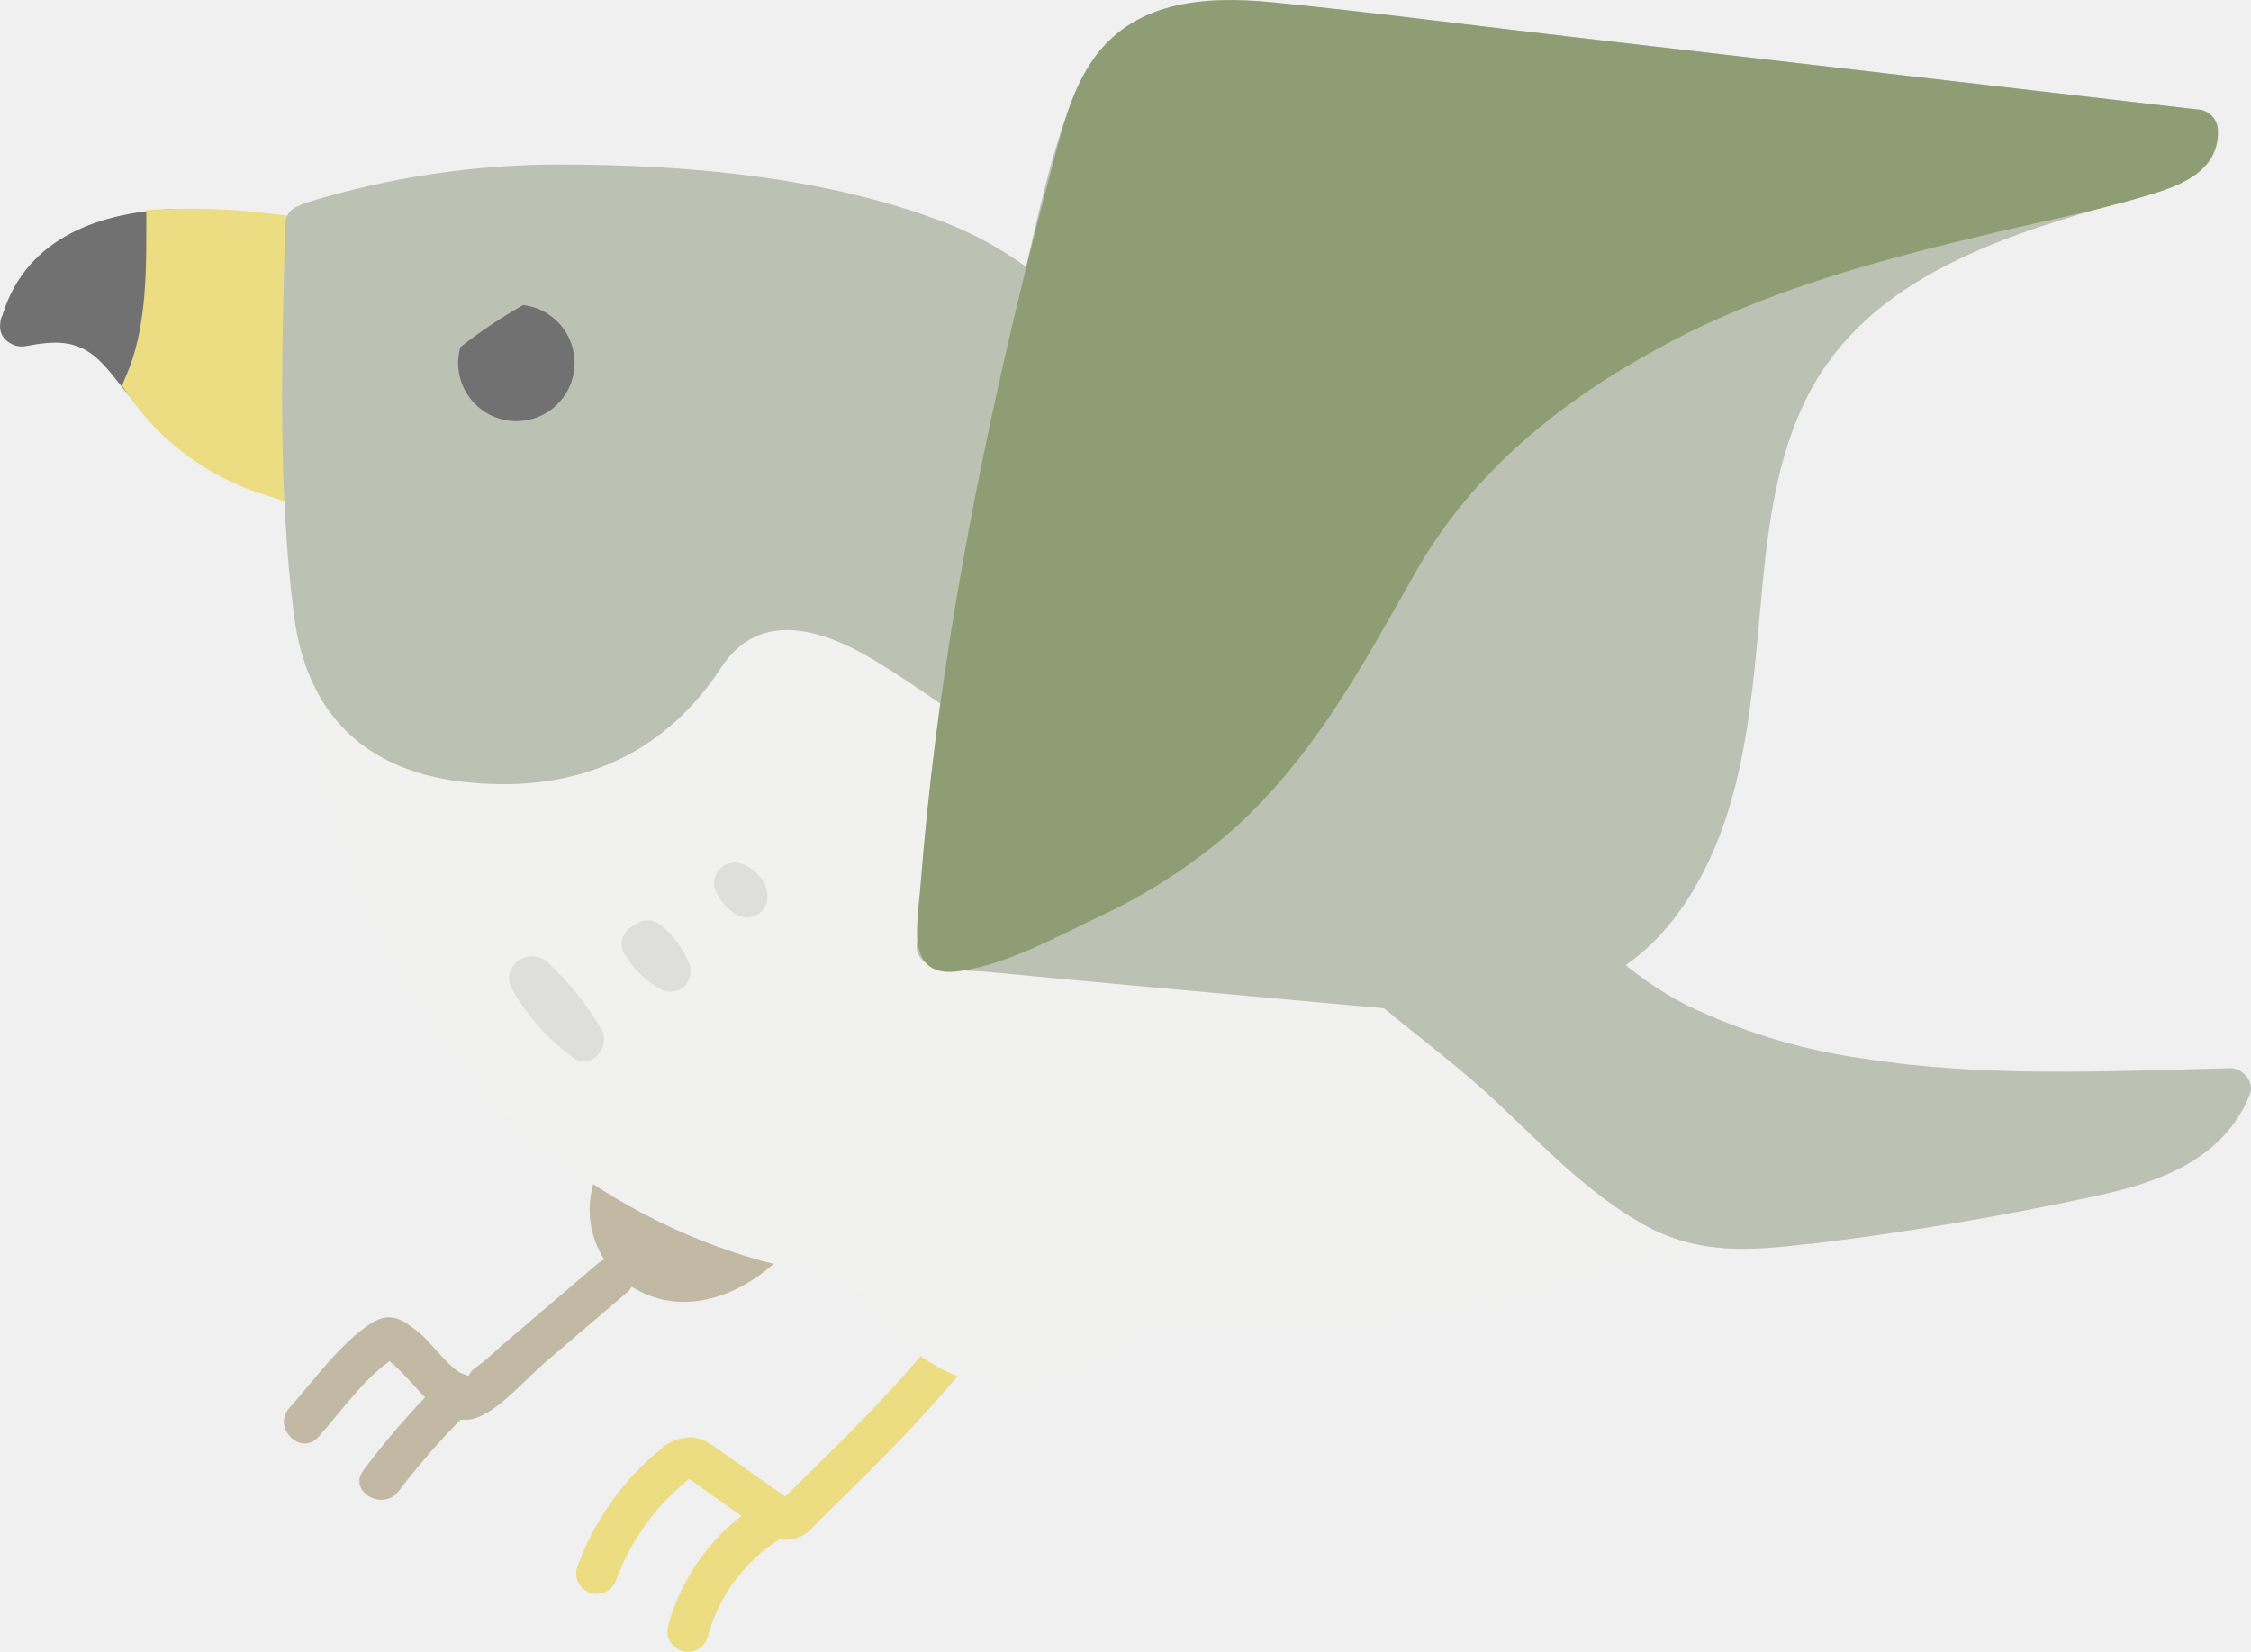
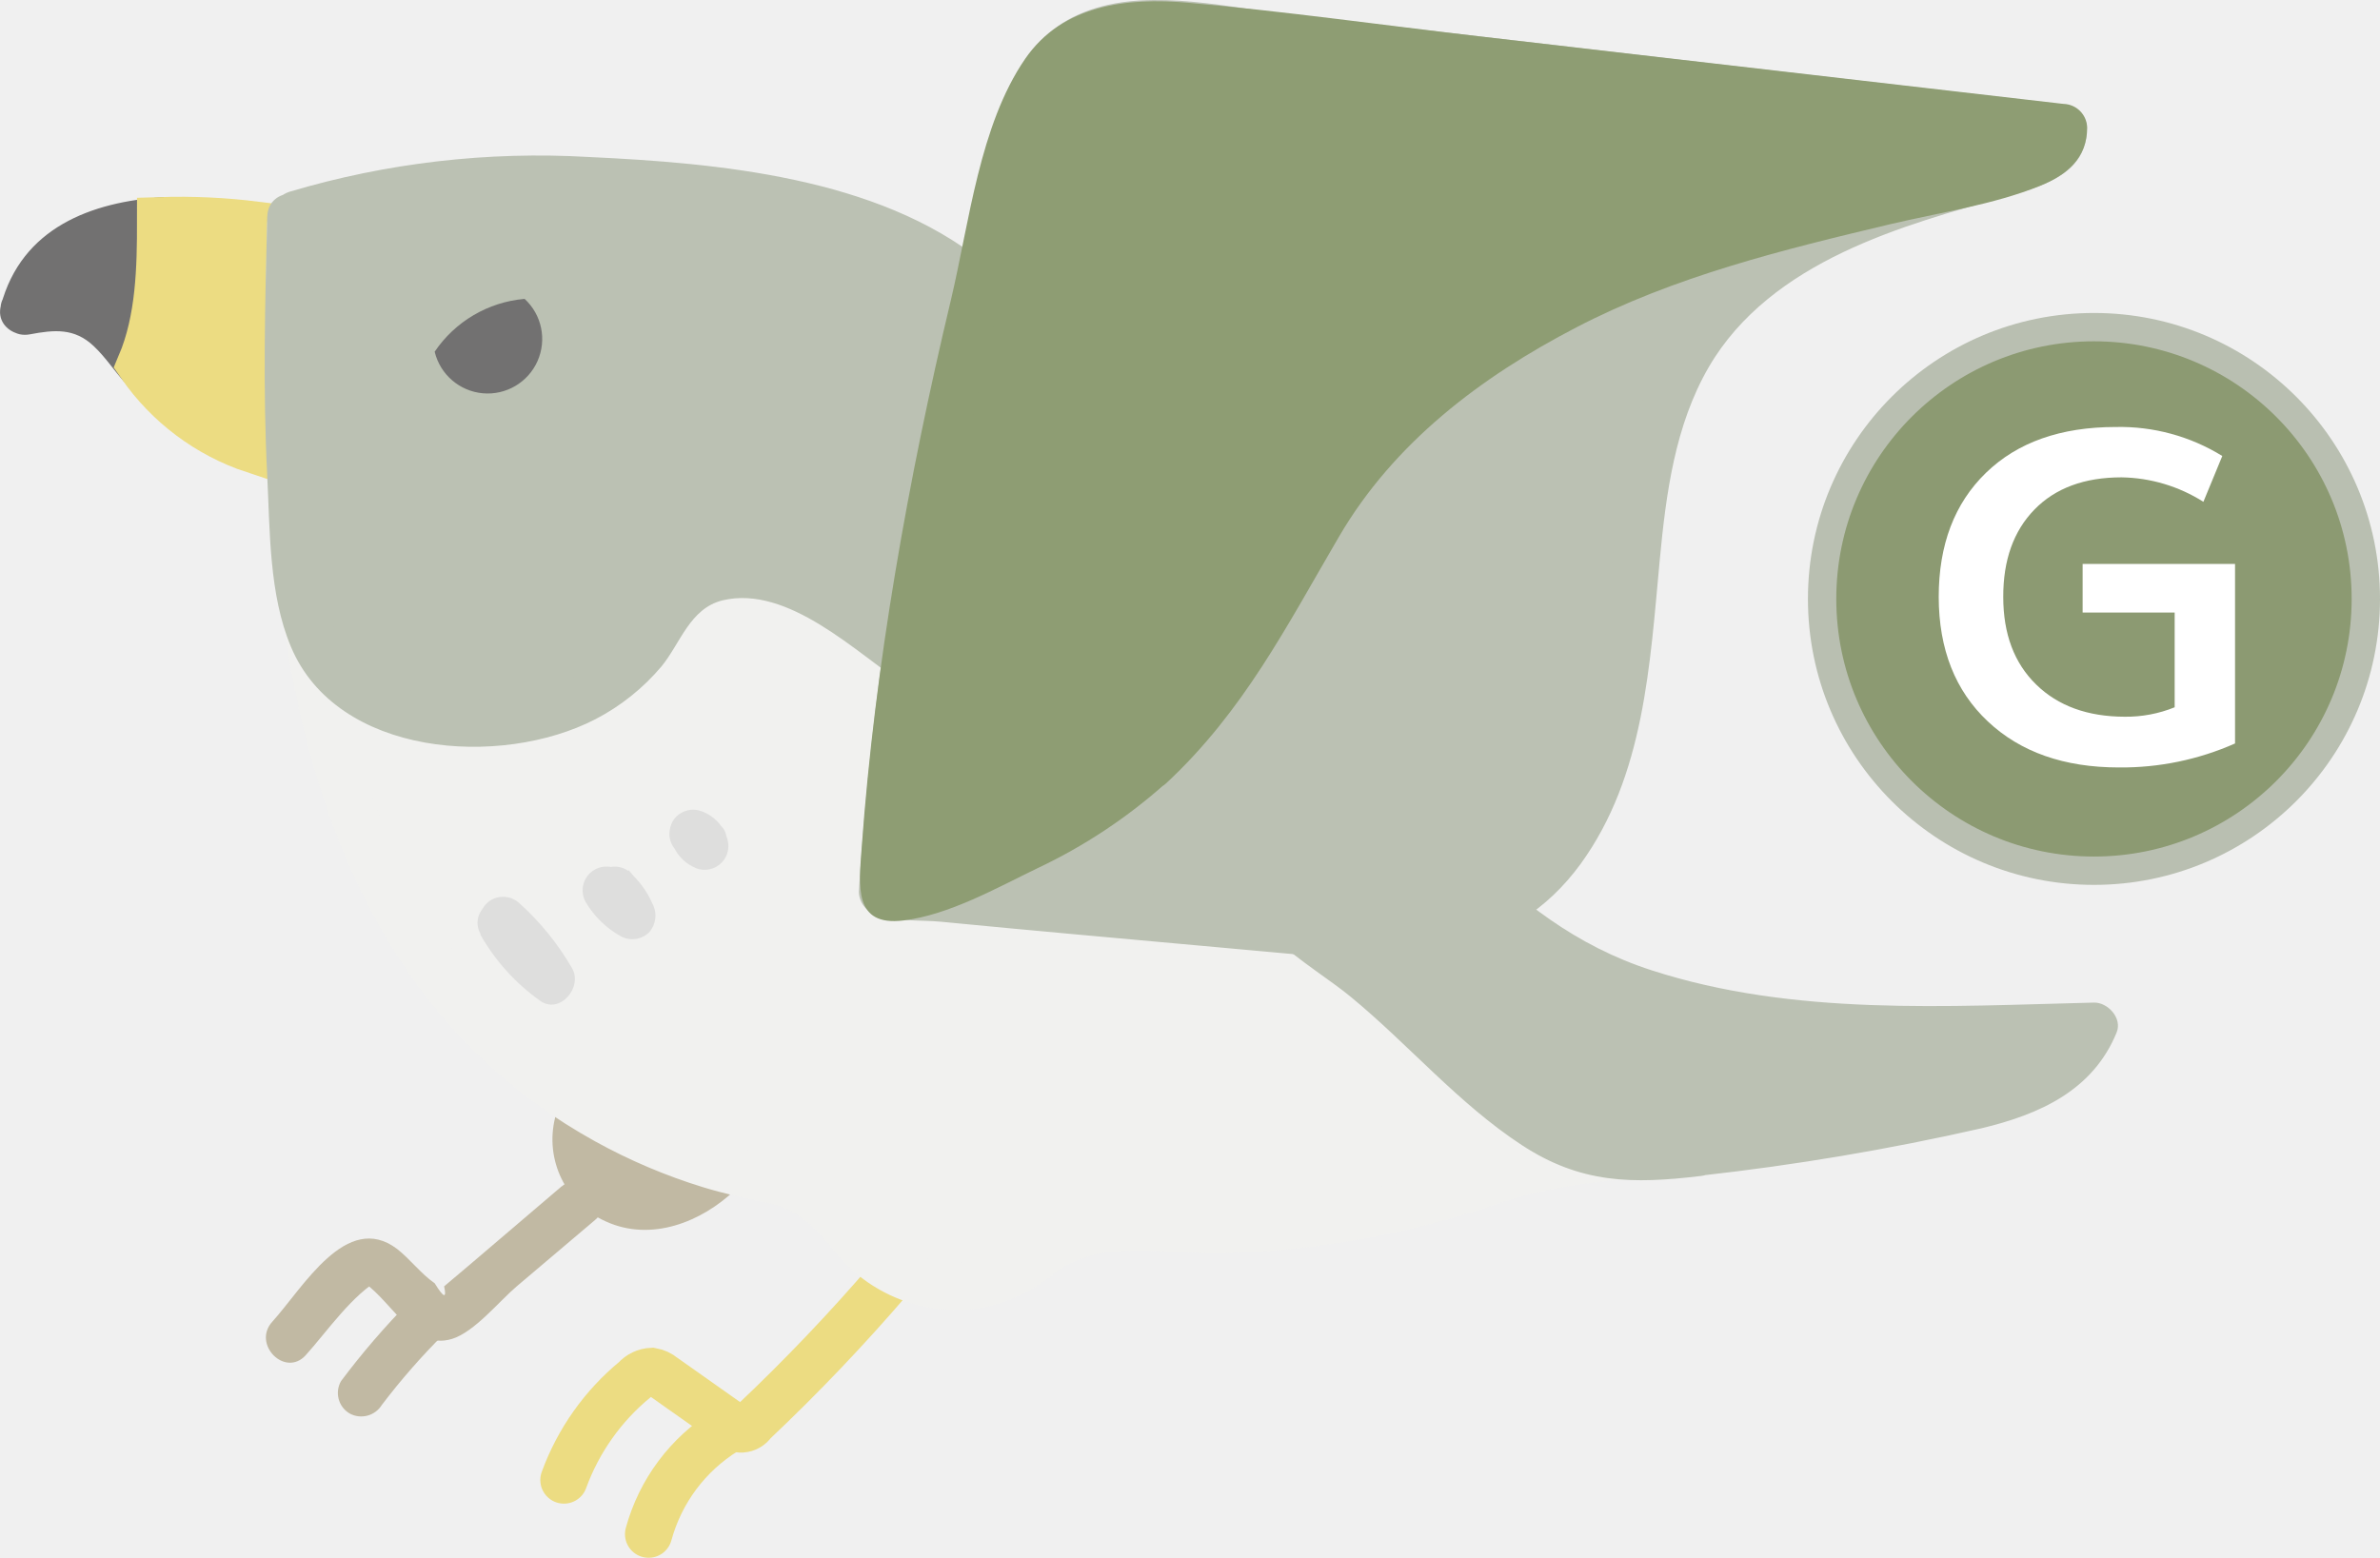
- <svg xmlns="http://www.w3.org/2000/svg" viewBox="0 0 274.44 201.41">
+ <svg xmlns="http://www.w3.org/2000/svg" viewBox="0 0 251.87 164.9">
  <g id="レイヤー_2" data-name="レイヤー 2">
-     <g id="レイヤー_6" data-name="レイヤー 6">
-       <path d="M2.51,39.79A17.54,17.54,0,0,1,9,39.39c3.74.69,6.12,4.23,8.36,7l.3.34C20.66,40.83,20.8,34.13,20.81,28,12.49,28.4,4.58,30.93,2.51,39.79Z" fill="#727171" />
-       <path d="M3.17,42.2c3.39-.64,6.18-.85,8.85,1.67,1.47,1.39,2.59,3.09,3.92,4.6A2.51,2.51,0,0,0,19.87,48c3-6.36,3.41-13.08,3.43-20a2.52,2.52,0,0,0-2.5-2.5C11.51,26,2.72,29.33.1,39.12c-.83,3.11,4,4.44,4.82,1.33,2-7.5,8.88-9.55,15.89-10L18.31,28c0,6-.18,12-2.75,17.49l3.93-.51c-2.16-2.44-3.92-5.18-6.82-6.83-3.37-1.91-7.18-1.41-10.82-.73C-1.32,38,0,42.79,3.17,42.2Z" fill="#727171" />
-       <path d="M20.34,28c0,6.18-.12,12.87-2.63,18.75A29.13,29.13,0,0,0,32.45,57.77l.24-29.24A80,80,0,0,0,20.34,28Z" fill="#ecdc82" stroke="#ecdc82" stroke-linecap="square" stroke-miterlimit="10" stroke-width="5" />
-       <path d="M115.36,165.53c-5.53,6.73-11.73,12.71-18,18.86a1.86,1.86,0,0,1-3,.19l-8.7-6.14a3.16,3.16,0,0,0-1.47-.69,3.09,3.09,0,0,0-2.17,1,30.48,30.48,0,0,0-9.27,13.11" fill="none" stroke="#ecdc82" stroke-linecap="round" stroke-miterlimit="10" stroke-width="5" />
-       <path d="M93.87,185.47a22.89,22.89,0,0,0-10,13.45" fill="none" stroke="#ecdc82" stroke-linecap="round" stroke-miterlimit="10" stroke-width="5" />
-       <path d="M72.9,154.06l-12,10.24a33.86,33.86,0,0,1-2.83,2.41c-1.47,1-.33,1.3-1.67.8-1.53-.57-3.87-3.84-5.21-4.93-2-1.62-3.5-2.75-5.91-1.24-3.74,2.37-7.05,7.05-10,10.34-2.15,2.39,1.38,5.93,3.54,3.54,2.83-3.14,6.17-8.07,10-10.06H46.24c4,2,7.21,9.8,12.24,7.57,2.84-1.26,5.7-4.67,8.07-6.69l9.89-8.44c2.45-2.09-1.1-5.61-3.54-3.54Z" fill="#c1b9a3" />
-       <path d="M53.23,168.94a98.33,98.33,0,0,0-8.93,10.35c-1.94,2.57,2.4,5.07,4.32,2.52a89.28,89.28,0,0,1,8.15-9.33c2.28-2.28-1.26-5.82-3.54-3.54Z" fill="#c1b9a3" />
-       <path d="M74.63,145.51c-1.47,4.25,1.77,9.16,6.1,10.36s9.09-.73,12.22-4" fill="#c1b9a3" />
-       <path d="M72.22,144.85a11.11,11.11,0,0,0,6.34,12.87c5.66,2.55,12,0,16.16-4,2.33-2.23-1.21-5.76-3.54-3.54-2.54,2.42-6.17,4.38-9.78,3.32A6.11,6.11,0,0,1,77,146.18c.83-3.11-4-4.44-4.82-1.33Z" fill="#c1b9a3" />
-       <path d="M37.27,28.4c-.49,19.37-1,38.92,2.76,57.93s12,37.71,26.58,50.51a69,69,0,0,0,33.13,15.91c2.47.45,5.1.83,7,2.45,1.45,1.23,2.28,3,3.35,4.58,4.91,7.15,15.94,9.1,23,4.08,2.13-1.52,4-3.58,6.46-4.38a15.19,15.19,0,0,1,5.49-.34c17.54.93,35-1,51.37-7.29,7.37-2.87,16.56-1.73,24.39-2.65a192.13,192.13,0,0,0,27.75-5.35c3.46-.94,7.67-3.06,7.25-6.62a118.71,118.71,0,0,1-51.47-12.49c-13.45-6.72-28.73-6.93-40.94-17C141.17,89.5,147.65,53.55,124.45,36c-6.77-5.13-15.2-7.53-23.54-9.19a167.74,167.74,0,0,0-38-3.13c-2,.06-18.5,2.31-25,4.51" fill="#f1f1ef" />
-       <path d="M34.77,28.4c-1.08,42.8.35,96.9,43.88,119.71a72.6,72.6,0,0,0,14.11,5.6c2.33.65,4.68,1.12,7.05,1.58,4.12.81,5.83,2.5,8.12,5.74a19.75,19.75,0,0,0,19.95,7.71c4.37-.9,6.82-3.64,10.49-5.8,3.26-1.91,6.83-1.28,10.43-1.17s7.5.09,11.24-.09a121,121,0,0,0,35.28-6.79c6.29-2.26,12.36-2.59,19-2.81a130.71,130.71,0,0,0,18.35-2.15c6.23-1.1,13-2.1,18.92-4.5,3.73-1.53,6.64-4,6.72-8.23a2.54,2.54,0,0,0-2.5-2.5,118.29,118.29,0,0,1-32.64-5.14c-9.84-3-18.74-8.2-28.52-11.34-9.32-3-19.14-5-27.33-10.63-7.11-4.93-11.84-12.27-15.1-20.15-5.71-13.77-7.68-29.12-15.76-41.87-10.21-16.12-28-20.63-45.91-23C73,20.23,54.34,20.29,37.24,25.76c-3.05,1-1.75,5.81,1.33,4.82,14.88-4.76,30.9-5.21,46.3-3.68,10.84,1.08,22.76,2.69,32.59,7.68,7.89,4,13.55,10.6,17.45,18.44,6.77,13.62,8.48,29.2,15.68,42.65a45.62,45.62,0,0,0,14.21,16.24c7.65,5.27,16.73,7.57,25.5,10.2,10.86,3.26,20.69,8.94,31.54,12.27a123.59,123.59,0,0,0,34,5.31l-2.5-2.5c-.1,4.7-11.42,5.76-14.57,6.44a167.56,167.56,0,0,1-17.93,3c-9.6,1-18.46.42-27.69,3.71a114.09,114.09,0,0,1-33.07,6.3c-5.32.25-10.6,0-15.93-.11-4.83-.09-7.55,1.52-11.29,4.32a14.38,14.38,0,0,1-12.64,2.79c-5.23-1.34-7.17-4.84-10.3-8.74-2.48-3.1-5.76-3.86-9.49-4.61a73.93,73.93,0,0,1-14.85-4.45c-18.63-8-31.53-24.27-38.37-43-8.68-23.8-8-49.5-7.41-74.44.08-3.22-4.92-3.22-5,0Z" fill="#f1f1ef" />
-       <path d="M220.82,149.17c11.61-1.36,23.41-3.45,34.85-5.91,6.61-1.42,14.13-4.08,16.23-10.51-22,.51-47.37,2-67.55-8-8.74-4.37-15.19-12.13-22.24-18.93-2.87-2.76-5.12-5.09-9.47-3.85A13.16,13.16,0,0,0,164,110a6.59,6.59,0,0,0-.3,4.14,8.8,8.8,0,0,0,3.12,3.81q7,5.85,14.1,11.66c4.12,3.39,7.44,7.16,11.39,10.68a51.08,51.08,0,0,0,12.31,8.38C209.24,150.83,215.81,149.76,220.82,149.17Z" fill="#bbc1b3" />
-       <path d="M220.82,151.67q17.43-2.1,34.61-5.81c7.83-1.69,15.71-4.47,18.88-12.45.6-1.51-.92-3.2-2.41-3.16-14.88.36-30,1.16-44.75-1.18a72.79,72.79,0,0,1-21.55-6.52c-6.65-3.38-11.9-8.67-17.09-13.91-3.48-3.51-7.57-9.1-13-9.52-4.95-.39-10,3.12-12.51,7.2-2.88,4.7-2.53,9.29,1.54,13,5.73,5.24,12.18,9.67,17.86,15s11.07,11.12,18,15c6.59,3.73,13.09,3.21,20.39,2.32,3.15-.38,3.19-5.39,0-5a58,58,0,0,1-10.55.76c-4.33-.27-8.08-2.63-11.52-5.11-6.83-4.9-12.38-11.43-18.87-16.78q-4.59-3.78-9.17-7.58c-1.2-1-3.69-2.45-4.32-3.94-1-2.42.67-5.15,2.26-6.82,1.76-1.86,4.79-3.69,7.48-2.92,1.59.46,3.07,2.17,4.21,3.27,2.76,2.65,5.38,5.44,8.12,8.11C199,126,211.24,131.55,225.82,133.9c15.24,2.45,30.72,1.73,46.08,1.36l-2.41-3.16c-3,7.64-13.92,8.7-20.84,10.08-9.22,1.84-18.49,3.38-27.83,4.5C217.66,147.05,217.62,152.06,220.82,151.67Z" fill="#bbc1b3" />
-       <path d="M37.27,27.38c-.35,13.65-.69,27.34.45,41,.76,9.07,1,17.7,10.31,22.18A30.25,30.25,0,0,0,59.72,93.1a36.1,36.1,0,0,0,9.2-.59A26.49,26.49,0,0,0,82.28,85c3.78-3.89,4.48-9.4,10.36-10.56,10-2,19.14,7,27,11.92,8.2,5.2,16.41,10.4,24.73,15.41,6.66,4,15.25,9.45,23.4,8.11-1.43-1-2.95-2-4.34-3.15C141.17,88.49,147.65,52.54,124.45,35c-6.77-5.13-15.2-7.53-23.54-9.19a167.74,167.74,0,0,0-38-3.13c-2,.06-18.5,2.31-25,4.51" fill="#bbc1b3" />
-       <path d="M34.77,27.38c-.4,15.83-.93,31.87,1.07,47.62,1.49,11.79,8.42,18.87,20.44,20.31,13.16,1.57,24.36-2.75,31.63-13.9,4.77-7.32,12.72-4.58,19.07-.68,5.84,3.59,11.32,7.77,17.12,11.44,7.58,4.79,15.16,9.62,22.92,14.12,6.33,3.67,13.23,6.95,20.72,6.1a2.52,2.52,0,0,0,1.26-4.66c-20.18-14.26-19.74-39.1-30.35-59.37a44.54,44.54,0,0,0-24.72-21.7c-14.16-5.15-30.33-6.57-45.29-6.6a104.75,104.75,0,0,0-31.41,4.69c-3.05,1-1.75,5.81,1.33,4.82,12.06-3.86,25.15-4.92,37.72-4.31,17.69.85,40.25,2.85,52.52,17.27,8.92,10.48,11.57,24.68,15.75,37.4,4.34,13.22,10.4,24,21.91,32.12l1.26-4.66c-9.44,1.07-17.78-5.11-25.45-9.78-7.95-4.85-16-9.64-23.68-14.91-8.72-6-24.13-18-33.37-6.21C83.18,79.1,81.87,82,79.4,84.33A23.67,23.67,0,0,1,68.25,90.1c-8.4,1.77-21.2.73-25.5-8C39.41,75.36,39.93,66,39.64,58.6c-.4-10.4-.13-20.82.13-31.22.08-3.22-4.92-3.22-5,0Z" fill="#bbc1b3" />
-       <path d="M168.25,120.39c-4.35-.4-54-4.83-54-5.08,1.7-32.19,8.66-65.48,17-96.56,1.28-4.78,2.84-9.85,6.67-13,5-4.11,12.28-3.58,18.74-2.83L267.89,15.86c.61,2.62-2.6,4.35-5.19,5.07-15.55,4.34-32.73,8.76-42,22-8,11.39-7.94,26.31-9.39,40.16s-6.07,29.31-18.66,35.25C185.17,121.84,176.48,121.15,168.25,120.39Z" fill="#bbc1b3" />
-       <path d="M168.25,117.89c-9.2-.84-18.4-1.66-27.6-2.5q-8.61-.79-17.21-1.61c-2-.19-4-.38-6-.59-.89-.09-3.26-.7-1.9,0l1.24,2.16a401.73,401.73,0,0,1,8.13-59.24c2.05-9.87,4.38-19.68,6.9-29.44,2.27-8.79,3.71-20.15,14.6-21.51,9.1-1.14,19.14,1.36,28.17,2.41l30.78,3.57,62.55,7.26-2.5-2.5C265.51,19.07,249.78,22,247,23a74.2,74.2,0,0,0-17.23,7.95C219,38,213.27,48.82,211.13,61.4c-2.21,13-1.42,26.54-6.29,39-2.39,6.12-6.31,11.95-12.22,15.13-7.43,4-16.29,3.1-24.37,2.37-3.2-.29-3.18,4.71,0,5,14,1.27,27.88.48,36.67-12,8.19-11.66,8.65-26.31,10-39.95.81-8.22,2.05-16.79,6.23-24.07C225,40.14,231.11,35.42,238,32s13.95-5.45,21.13-7.47c4.58-1.29,11.54-2.59,11.3-8.68a2.58,2.58,0,0,0-2.5-2.5L161.65,1c-12.55-1.46-25.6-2.58-31,11.33-2.83,7.33-4.36,15.35-6.21,23q-2.91,12-5.33,24.08a403.23,403.23,0,0,0-7.36,55.91,2.44,2.44,0,0,0,1.24,2.16c2.18,1,5.46.83,7.8,1.06,5.93.58,11.86,1.13,17.78,1.67,9.89.91,19.78,1.78,29.67,2.69C171.46,123.19,171.44,118.19,168.25,117.89Z" fill="#bbc1b3" />
-       <path d="M63.78,37.2a62.44,62.44,0,0,0-7.66,5.13,7.1,7.1,0,1,0,7.66-5.13Z" fill="#727171" />
-       <path d="M149,99a79.17,79.17,0,0,1-8,6.35c-1.73,1.21-26.95,14-26.73,9.94,1.7-32.19,8.66-65.47,17-96.55,1.28-4.78,2.84-9.85,6.67-13,5-4.11,12.28-3.58,18.74-2.83L267.89,15.86c.61,2.62-2.6,4.35-5.19,5.07-20.78,5.8-41.33,8.4-60.76,18.81-11.08,5.93-21.57,13.57-28.59,24-3.75,5.56-6.42,11.76-9.83,17.52A77.29,77.29,0,0,1,149,99Z" fill="#8e9d73" />
-       <path d="M147.2,97.25c-7.79,6.92-17.21,11.62-27,15.08-.43.15-4.59,1-4.68,1.27h0q1.49,3.12,1.33.77c.5-.85.16-2.7.23-3.72q.29-4.2.68-8.4c1-10.46,2.46-20.88,4.28-31.23s4-20.53,6.38-30.7c2.14-9,3.61-19.25,7.59-27.69,4.95-10.52,17.32-7.58,26.66-6.49l31.77,3.69,73.47,8.53-2.5-2.5c.14,3.62-14.74,5.6-17.56,6.27-6.44,1.54-12.9,3-19.29,4.77-12.29,3.38-24.15,8-35,14.81-9.75,6.13-18.38,13.9-24.32,23.85C166,71,163.46,76.76,160.06,82.08A77.8,77.8,0,0,1,147.2,97.25c-2.37,2.19,1.18,5.72,3.54,3.54,9.76-9,15.41-19.73,21.91-31.13,6.93-12.17,17.67-20.76,29.84-27.36C215.15,35.41,229,31.73,243,28.41c6.77-1.61,13.75-2.91,20.38-5.07,3.63-1.18,7.19-3.23,7-7.49a2.58,2.58,0,0,0-2.5-2.5L192.43,4.6C180,3.16,167.61,1.51,155.18.28,146.82-.55,137.9.06,132.9,7.79c-2.35,3.63-3.41,8-4.51,12.09q-2.42,9.06-4.6,18.19c-2.79,11.71-5.25,23.5-7.25,35.37-1.91,11.4-3.41,22.88-4.3,34.41-.37,4.85-2,11.63,4.89,10.55,5.78-.9,11.59-4.1,16.81-6.6a69,69,0,0,0,16.79-11C153.14,98.64,149.6,95.12,147.2,97.25Z" fill="#8e9d73" />
-       <path d="M62.4,120.56A26.13,26.13,0,0,0,69.94,129c2.1,1.55,4.59-1.4,3.42-3.42a34.4,34.4,0,0,0-6.75-8.35c-1.67-1.51-5.19-.07-4.18,2.43a17.36,17.36,0,0,0,5.79,7.56,2.52,2.52,0,0,0,3.42-.9,2.56,2.56,0,0,0-.9-3.42,11.06,11.06,0,0,1-3.49-4.57l-4.18,2.43a30,30,0,0,1,6,7.34l3.42-3.42A20.42,20.42,0,0,1,66.72,118c-1.56-2.82-5.88-.3-4.32,2.52Z" fill="#dededd" />
-       <path d="M76.19,116.4a11.6,11.6,0,0,0,4.32,4.2,2.55,2.55,0,0,0,3-.39,2.66,2.66,0,0,0,.39-3,11.52,11.52,0,0,0-3.16-4.26,2.5,2.5,0,1,0-3.54,3.54l.83,1a2.51,2.51,0,0,0,3.54,0,2.57,2.57,0,0,0,0-3.54l-.83-1-3.54,3.54a10.6,10.6,0,0,1,.82.76l.33.37c0,.05.36.48.15.17a10.25,10.25,0,0,1,1.08,1.95L83,116.28a10.69,10.69,0,0,1-.92-.57c-.33-.23.24.21-.07-.05l-.45-.4a9.58,9.58,0,0,1-.66-.7c.22.26,0,0-.12-.17s-.22-.34-.32-.51a2.5,2.5,0,0,0-4.32,2.52Z" fill="#dededd" />
-       <path d="M87.36,108.63a5.38,5.38,0,0,0,2.47,2.91,2.51,2.51,0,0,0,3.67-2.82,4.74,4.74,0,0,0-3.28-3.44,2.53,2.53,0,0,0-2.82,1.15,3,3,0,0,0-.34,1.26,2.47,2.47,0,0,0,.73,1.77l1.35,1.05a2.73,2.73,0,0,0,1.77.73,2.54,2.54,0,0,0,1.77-.73c.82-.9,1.1-2.68,0-3.54l-1.35-1.05-2.43,4.18c.47.15-.48-.25-.08,0s-.46-.39,0,0c.18.16-.37-.5-.07,0q.13.26-.11-.27a2,2,0,0,1,.07.27l3.67-2.82L92,107c-.28-.15.53.34.1.05-.26-.18.07,0,.1.15L92.1,107q-.14-.25.09.25A2.76,2.76,0,0,0,91,105.8a2.5,2.5,0,0,0-3.42.9,2.41,2.41,0,0,0-.25,1.93Z" fill="#dededd" />
+     <g id="レイヤー_10" data-name="レイヤー 10">
+       <path d="M2.51,33a14.26,14.26,0,0,1,5.32-.33c3,.56,5,3.44,6.8,5.67l.24.28c2.4-4.78,2.51-10.22,2.51-15.25C10.63,23.72,4.19,25.78,2.51,33Z" fill="#727171" />
+       <path d="M3.17,35.39c2.59-.49,4.71-.68,6.74,1.24,1.2,1.13,2.11,2.51,3.19,3.74A2.51,2.51,0,0,0,17,39.87c2.45-5.25,2.84-10.79,2.86-16.51a2.52,2.52,0,0,0-2.5-2.5C9.62,21.35,2.29,24.13.1,32.32c-.83,3.11,4,4.44,4.82,1.33,1.57-5.88,7-7.44,12.47-7.79l-2.5-2.5c0,4.77-.12,9.59-2.17,14l3.93-.51c-1.78-2-3.24-4.26-5.64-5.63C8.15,29.59,4.93,30,1.84,30.57S0,36,3.17,35.39Z" fill="#727171" />
+       <path d="M17,23.36c0,5-.1,10.47-2.13,15.25a23.69,23.69,0,0,0,12,9l.19-23.78A65,65,0,0,0,17,23.36Z" fill="#ecdc82" stroke="#ecdc82" stroke-linecap="square" stroke-miterlimit="10" stroke-width="5" />
+       <path d="M94.29,135.24a200.5,200.5,0,0,1-14.61,15.34,1.51,1.51,0,0,1-2.42.15l-7.08-5a2.57,2.57,0,0,0-1.2-.56,2.51,2.51,0,0,0-1.76.84,24.79,24.79,0,0,0-7.54,10.66" fill="none" stroke="#ecdc82" stroke-linecap="round" stroke-miterlimit="10" stroke-width="5" />
+       <path d="M76.81,151.46a18.61,18.61,0,0,0-8.17,10.94" fill="none" stroke="#ecdc82" stroke-linecap="round" stroke-miterlimit="10" stroke-width="5" />
+       <path d="M59.43,125.59l-9.65,8.23L47,136.17q.44,2-1-.33c-1.45-1-2.61-2.57-4-3.65-5.33-4-9.9,4.09-13.19,7.73-2.15,2.38,1.37,5.93,3.54,3.54s5-6.53,8-8.11H37.84c3.41,1.76,5.67,7.72,10,6.38,2.36-.72,5-4,6.83-5.55L63,129.12c2.45-2.09-1.1-5.61-3.54-3.54Z" fill="#c1b9a3" />
+       <path d="M43.43,137.69a80.81,80.81,0,0,0-7.34,8.51,2.52,2.52,0,0,0,.9,3.42,2.56,2.56,0,0,0,3.42-.9,71.77,71.77,0,0,1,6.56-7.5c2.28-2.28-1.26-5.82-3.54-3.54Z" fill="#c1b9a3" />
+       <path d="M61.16,119c-1.2,3.45,1.44,7.45,5,8.43s7.39-.6,9.94-3.22" fill="#c1b9a3" />
+       <path d="M58.75,118.3a9.5,9.5,0,0,0,5.37,11c4.79,2.19,10.14.06,13.7-3.36,2.33-2.23-1.21-5.76-3.54-3.54-1.93,1.84-4.75,3.42-7.5,2.58a4.5,4.5,0,0,1-3.22-5.35c.83-3.11-4-4.44-4.82-1.33Z" fill="#c1b9a3" />
+       <path d="M30.78,23.72C30.38,39.47,30,55.37,33,70.83s9.79,30.67,21.62,41.08a56.08,56.08,0,0,0,26.95,12.94c2,.36,4.15.67,5.7,2A17.61,17.61,0,0,1,90,130.56c4,5.81,13,7.4,18.71,3.32,1.73-1.23,3.23-2.91,5.25-3.56a12.35,12.35,0,0,1,4.46-.28c14.27.75,28.5-.77,41.77-5.93,6-2.33,13.47-1.41,19.84-2.15a156.26,156.26,0,0,0,22.57-4.35c2.81-.76,6.24-2.49,5.89-5.38a96.54,96.54,0,0,1-41.86-10.16c-10.94-5.46-23.37-5.64-33.3-13.79-18.08-14.85-12.81-44.08-31.67-58.37-5.51-4.17-12.36-6.13-19.14-7.48a136.42,136.42,0,0,0-30.91-2.55c-1.62.05-15,1.88-20.34,3.67" fill="#f1f1ef" />
+       <path d="M28.28,23.72c-.87,34.52.18,78,34.7,97.1a59.93,59.93,0,0,0,11.41,4.85c2.15.66,4.33,1.14,6.53,1.59,3.67.75,5.4,2.72,7.69,5.55a16.45,16.45,0,0,0,15.69,5.55,17.43,17.43,0,0,0,7.46-3.69c4.75-3.62,12.09-1.82,17.82-2a97.74,97.74,0,0,0,28.69-5.16c10.22-3.58,21.29-2.61,31.93-4.52,6.47-1.16,20.28-1.9,20.82-10.73a2.53,2.53,0,0,0-2.5-2.5,96.53,96.53,0,0,1-27.81-4.6c-7.87-2.55-15-6.69-22.94-9.14s-16.13-4.21-22.65-9.49c-5.32-4.3-8.7-10.36-11.11-16.66C119.7,58.59,117.93,46.07,110.9,36c-8.61-12.31-22.84-15.68-37-17.53-14.32-1.88-29.38-1.77-43.29,2.64-3.06,1-1.75,5.8,1.33,4.82,12-3.79,24.75-4.21,37.14-3,16.36,1.57,32.75,5.16,40.66,21,5.54,11.09,6.92,23.78,12.78,34.75C129.35,91.41,141,96.2,154.2,100.12c8.69,2.59,16.56,7,25.18,9.81a101.38,101.38,0,0,0,29.13,4.77l-2.5-2.5c-.2,3.29-9.28,4.3-11.51,4.79a126.14,126.14,0,0,1-15.26,2.52c-7.82.71-14.8.49-22.3,3.12a93,93,0,0,1-27.36,5c-6.77.25-14.33-1.78-20.11,2.48-3.37,2.49-6.35,4.2-10.71,3.29s-5.86-3.74-8.48-6.95c-2-2.4-4.29-3.26-7.28-3.88a64,64,0,0,1-13-3.83C54.75,112,44.38,98.61,38.94,83.14c-6.69-19-6.16-39.53-5.66-59.42.08-3.22-4.92-3.22-5,0Z" fill="#f1f1ef" />
+       <path d="M180.05,121.94c9.44-1.11,19-2.8,28.34-4.81,5.38-1.16,11.49-3.32,13.2-8.55-17.91.42-38.53,1.66-54.94-6.53-7.11-3.55-12.36-9.87-18.09-15.39-2.33-2.25-4.17-4.14-7.7-3.13a10.7,10.7,0,0,0-7,6.59,5.36,5.36,0,0,0-.24,3.36,7.16,7.16,0,0,0,2.54,3.1q5.72,4.76,11.47,9.48c3.35,2.75,6,5.82,9.26,8.69a41.54,41.54,0,0,0,10,6.81C170.64,123.29,176,122.42,180.05,121.94Z" fill="#bbc1b3" />
+       <path d="M180.05,124.44a266.25,266.25,0,0,0,29.63-5c6.16-1.47,11.81-4,14.32-10.15.62-1.51-.94-3.2-2.41-3.16-15.55.38-31.76,1.45-46.78-3.41-8.08-2.61-14-7.33-20-13.26-3.45-3.47-7.39-9-12.91-8.61-5.16.41-10.25,5.15-10.91,10.32-.83,6.5,7.68,10.83,11.93,14.33,6.16,5.07,11.42,11.32,18.12,15.71,6.25,4.09,11.7,4.15,19,3.27,3.15-.38,3.19-5.39,0-5a46.61,46.61,0,0,1-8.23.62c-3.66-.21-6.74-2.1-9.64-4.2-5.64-4.09-10.29-9.5-15.67-13.93-2.63-2.17-5.28-4.32-7.88-6.52-3.53-3-1.88-8.63,2.91-9.47s11.09,8.48,14.38,11.47c17.68,16,43.47,14.22,65.68,13.68l-2.41-3.16c-2.39,5.85-10.78,6.69-16.13,7.77-7.62,1.54-15.29,2.81-23,3.74C176.9,119.82,176.86,124.83,180.05,124.44Z" fill="#bbc1b3" />
+       <path d="M30.78,22.89c-.28,11.1-.56,22.23.37,33.31.62,7.38.8,14.4,8.38,18A24.6,24.6,0,0,0,49,76.34a29.36,29.36,0,0,0,7.48-.48,21.54,21.54,0,0,0,10.87-6.1c3.08-3.16,3.64-7.65,8.43-8.59,8.17-1.61,15.56,5.65,21.93,9.7,6.67,4.23,13.35,8.45,20.11,12.53,5.41,3.26,12.4,7.68,19,6.6-1.17-.85-2.4-1.63-3.53-2.56-18.08-14.85-12.81-44.08-31.67-58.37-5.51-4.17-12.36-6.13-19.14-7.48A136.42,136.42,0,0,0,51.64,19c-1.62.05-15,1.88-20.34,3.67" fill="#bbc1b3" />
+       <path d="M28.28,22.89c-.23,9.14-.47,18.3,0,27.44.29,5.85.19,12.61,2.5,18.11C35.65,80.12,53,81.3,63,76.14a23,23,0,0,0,7-5.59c2-2.43,3-6.15,6.47-7,6.95-1.66,14.2,5.6,19.44,9.07,7.18,4.75,14.56,9.26,22,13.67,5.84,3.48,12,6.88,19,6.17a2.52,2.52,0,0,0,1.26-4.66C117.58,73.29,123.27,43.2,104,27.71,92.84,18.76,76,17.26,62.32,16.62A92.09,92.09,0,0,0,30.63,20.3c-3.06,1-1.75,5.8,1.33,4.82,10.05-3.18,20.87-4,31.33-3.45,14.11.77,32.07,2.43,41.77,14.06,7.28,8.73,9.32,20.5,12.85,31s8.57,19,17.72,25.43l1.26-4.66c-7.27.74-13.52-3.67-19.45-7.28-6.56-4-13.18-8-19.55-12.25C90.78,63.19,78.58,53,70.3,61.5c-1.65,1.69-2.6,3.91-4.08,5.74a18.2,18.2,0,0,1-9.6,6c-6.87,1.75-17.84.91-21.12-6.47C33,61.11,33.35,53.48,33.15,47.4c-.28-8.17-.07-16.34.14-24.5.08-3.22-4.92-3.22-5,0Z" fill="#bbc1b3" />
+       <path d="M137.31,98.54c-3.54-.33-43.92-3.93-43.91-4.13,1.38-26.18,7-53.25,13.84-78.53,1-3.89,2.31-8,5.42-10.56,4.1-3.34,10-2.91,15.24-2.3l90.44,10.5c.5,2.13-2.12,3.54-4.22,4.13C201.47,21.17,187.5,24.77,180,35.52c-6.5,9.26-6.46,21.4-7.63,32.66S167.38,92,157.15,96.84C151.07,99.71,144,99.15,137.31,98.54Z" fill="#bbc1b3" />
+       <path d="M137.31,96,114.54,94q-7.11-.65-14.21-1.33l-4.55-.45a11.29,11.29,0,0,0-1.72-.2l1.84,2.41a328,328,0,0,1,6.65-48.34C104.23,38,106.14,30,108.21,22c2-7.75,3.38-16.5,13.09-16.87,7.36-.28,15,1.38,22.33,2.23L168.2,10.2,218.34,16l-2.5-2.5c0,2.25-13.13,4.82-15.19,5.53a60.86,60.86,0,0,0-13.16,6.07c-8.84,5.69-13.73,14.3-15.62,24.52C169.94,60.07,170.68,71,167,81.08c-1.9,5.22-5,10.2-9.93,13-5.94,3.35-13.27,2.55-19.78,2-3.2-.29-3.18,4.71,0,5,11.42,1,22.7.38,30-9.65,6.75-9.32,7.32-21.15,8.36-32.17.66-7,1.61-14.25,5.19-20.41,3.26-5.6,8.47-9.41,14.23-12.16,5.6-2.67,11.64-4.34,17.6-6,3.81-1.06,8.21-2.46,8.18-7.13a2.57,2.57,0,0,0-2.5-2.5L163.29,4.63l-27.53-3.2c-6.81-.79-15.1-2.85-21.67.13-6,2.7-7.93,8.68-9.51,14.55q-3.45,12.82-6.26,25.81A341.74,341.74,0,0,0,90.89,94.4a2.57,2.57,0,0,0,1.84,2.41c1.91.78,4.82.56,6.84.76q7,.68,13.94,1.31l23.8,2.16C140.51,101.33,140.49,96.33,137.31,96Z" fill="#bbc1b3" />
+       <path d="M121.62,81.15a64.39,64.39,0,0,1-6.48,5.16c-1.41,1-21.91,11.38-21.74,8.08,1.38-26.18,7-53.25,13.84-78.52,1-3.89,2.31-8,5.42-10.56,4.1-3.34,10-2.91,15.24-2.3l90.44,10.5c.5,2.13-2.12,3.54-4.22,4.13-16.9,4.71-33.61,6.83-49.41,15.3-9,4.83-17.54,11-23.25,19.51-3,4.52-5.22,9.56-8,14.25A62.86,62.86,0,0,1,121.62,81.15Z" fill="#8e9d73" />
+       <path d="M119.85,79.38c-6.25,5.53-13.76,9.3-21.61,12.09-.79.28-2.92,1.37-3.77,1.06,2.26.84,1.68-2.37,1.79-3.76q.28-3.77.67-7.53c.89-8.64,2.19-17.24,3.77-25.78,1.45-7.84,3.13-15.63,5-23.38q1.43-6,3-11.92c1-3.69,1.69-8,4-11.1C117.42,2.6,128,5.54,134.78,6.32l25.56,3,58,6.73-2.5-2.5c0,2.4-12.73,4.36-14.58,4.8-5.17,1.23-10.36,2.42-15.48,3.85A105.44,105.44,0,0,0,157.83,34c-7.45,4.67-14.22,10.51-19,17.93-3,4.56-5.11,9.58-7.95,14.22a63.26,63.26,0,0,1-11,13.22c-2.36,2.2,1.18,5.73,3.54,3.54,8.2-7.64,12.73-16.61,18.3-26.13,5.81-9.93,15-16.88,25.09-22.12,10.42-5.42,21.85-8.22,33.2-10.92,5.19-1.23,10.91-2.06,15.87-4.06,2.85-1.15,5-2.94,5-6.18a2.57,2.57,0,0,0-2.5-2.5L156.4,3.83C146.19,2.64,136,1.2,125.72.29c-6.43-.57-13.28.21-17.23,5.94-4.82,7-5.92,17.36-7.84,25.45C98.35,41.3,96.34,51,94.72,60.74c-1.6,9.6-2.83,19.27-3.53,29-.29,4.06-.88,8.34,4.4,7.7,4.86-.59,9.88-3.45,14.22-5.54a56.67,56.67,0,0,0,13.57-9C125.8,80.78,122.25,77.26,119.85,79.38Z" fill="#8e9d73" />
+       <path d="M50.82,98.91a21.79,21.79,0,0,0,6.3,7c2.1,1.55,4.59-1.4,3.42-3.42A28.39,28.39,0,0,0,55,95.64a2.57,2.57,0,0,0-3-.39,2.5,2.5,0,0,0-1.15,2.82,14.71,14.71,0,0,0,4.92,6.43,2.52,2.52,0,0,0,3.42-.9,2.56,2.56,0,0,0-.9-3.42,8.42,8.42,0,0,1-2.62-3.44l-4.18,2.43a24,24,0,0,1,4.78,5.88l3.42-3.42a16.08,16.08,0,0,1-4.5-5.25c-1.56-2.82-5.88-.3-4.32,2.52Z" fill="#dededd" />
+       <path d="M62,95.52a9.91,9.91,0,0,0,3.68,3.58,2.55,2.55,0,0,0,3-.39,2.66,2.66,0,0,0,.39-3,9.66,9.66,0,0,0-2.64-3.56A2.5,2.5,0,0,0,63,95.66l.67.8a2.51,2.51,0,0,0,3.54,0,2.57,2.57,0,0,0,0-3.54l-.67-.8L63,95.66a8.62,8.62,0,0,1,.67.62l.27.3c.09.1.32.48,0,0a11.15,11.15,0,0,1,.88,1.58l3.42-3.42c-.26-.14-.5-.31-.75-.46s.29.27,0,0L67.16,94c-.1-.1-.53-.43-.53-.57l.15.2-.17-.24c-.09-.14-.18-.27-.26-.41A2.5,2.5,0,0,0,62,95.52Z" fill="#dededd" />
+       <path d="M71.32,89.69a4.39,4.39,0,0,0,2,2.05A2.51,2.51,0,0,0,77,88.92a4.34,4.34,0,0,0-3-3.12,2.52,2.52,0,0,0-2.82,1.15,3,3,0,0,0-.34,1.26A2.47,2.47,0,0,0,71.54,90l1.1.86a2.73,2.73,0,0,0,1.77.73,2.54,2.54,0,0,0,1.77-.73c.82-.9,1.1-2.68,0-3.54l-1.1-.86-2.43,4.18c.41.13-.42-.21-.15-.05s-.45-.42-.13-.08c-.07-.07-.29-.46-.15-.17-.29-.57-.12-.3-.07-.07l3.67-2.82a1.17,1.17,0,0,0-.26-.14c.11,0,.48.35.12.06-.19-.15.21.38.13.16s-.12-.22-.16-.33A2.5,2.5,0,0,0,74.15,86a2.55,2.55,0,0,0-1.93.25,2.52,2.52,0,0,0-1.15,1.49,2.94,2.94,0,0,0,.25,1.93Z" fill="#dededd" />
+       <path d="M55.49,31.64A12.82,12.82,0,0,0,46,37.23a5.77,5.77,0,1,0,9.52-5.59Z" fill="#727171" />
+       <circle cx="221.6" cy="63.4" r="28.77" fill="#8c9a72" stroke="#b9bfb1" stroke-miterlimit="10" stroke-width="3" />
+       <path d="M224.52,50.53q-5.9,0-9.22,3.41T212,63.2q0,5.86,3.48,9.26t9.38,3.41a13.64,13.64,0,0,0,5.28-1V64.84h-9.74V59.7h16.13v19a29.62,29.62,0,0,1-12.29,2.54q-8.69,0-13.87-4.87T205.17,63.2q0-8.3,5-13.15t13.73-4.85a20.63,20.63,0,0,1,11.28,3.07l-2,4.85A16.67,16.67,0,0,0,224.52,50.53Z" fill="#fff" />
    </g>
  </g>
</svg>
